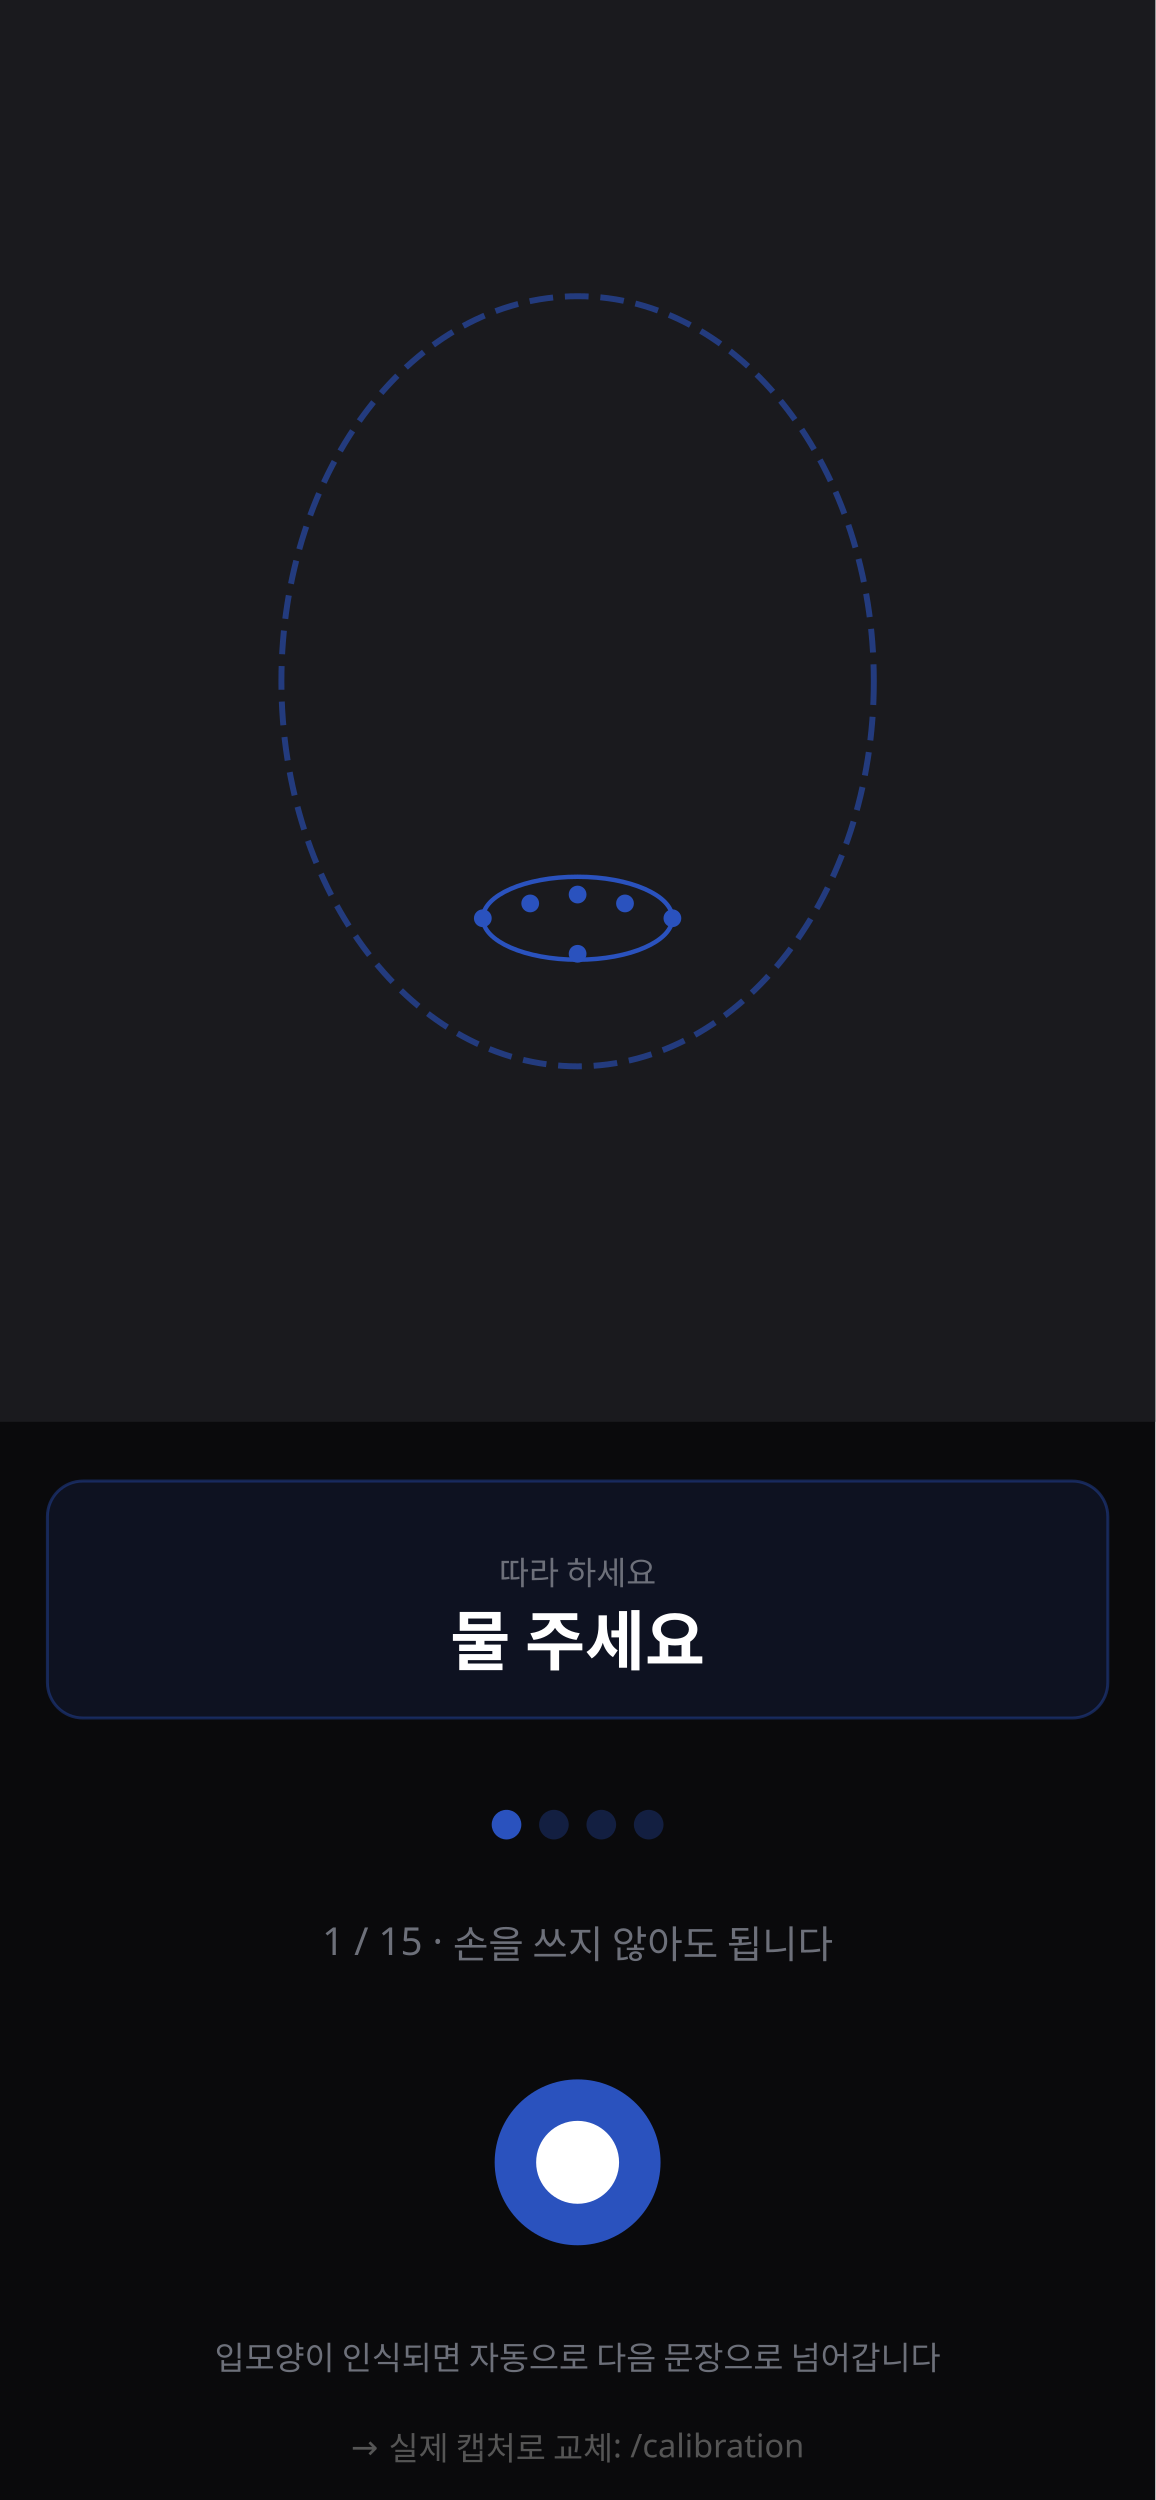
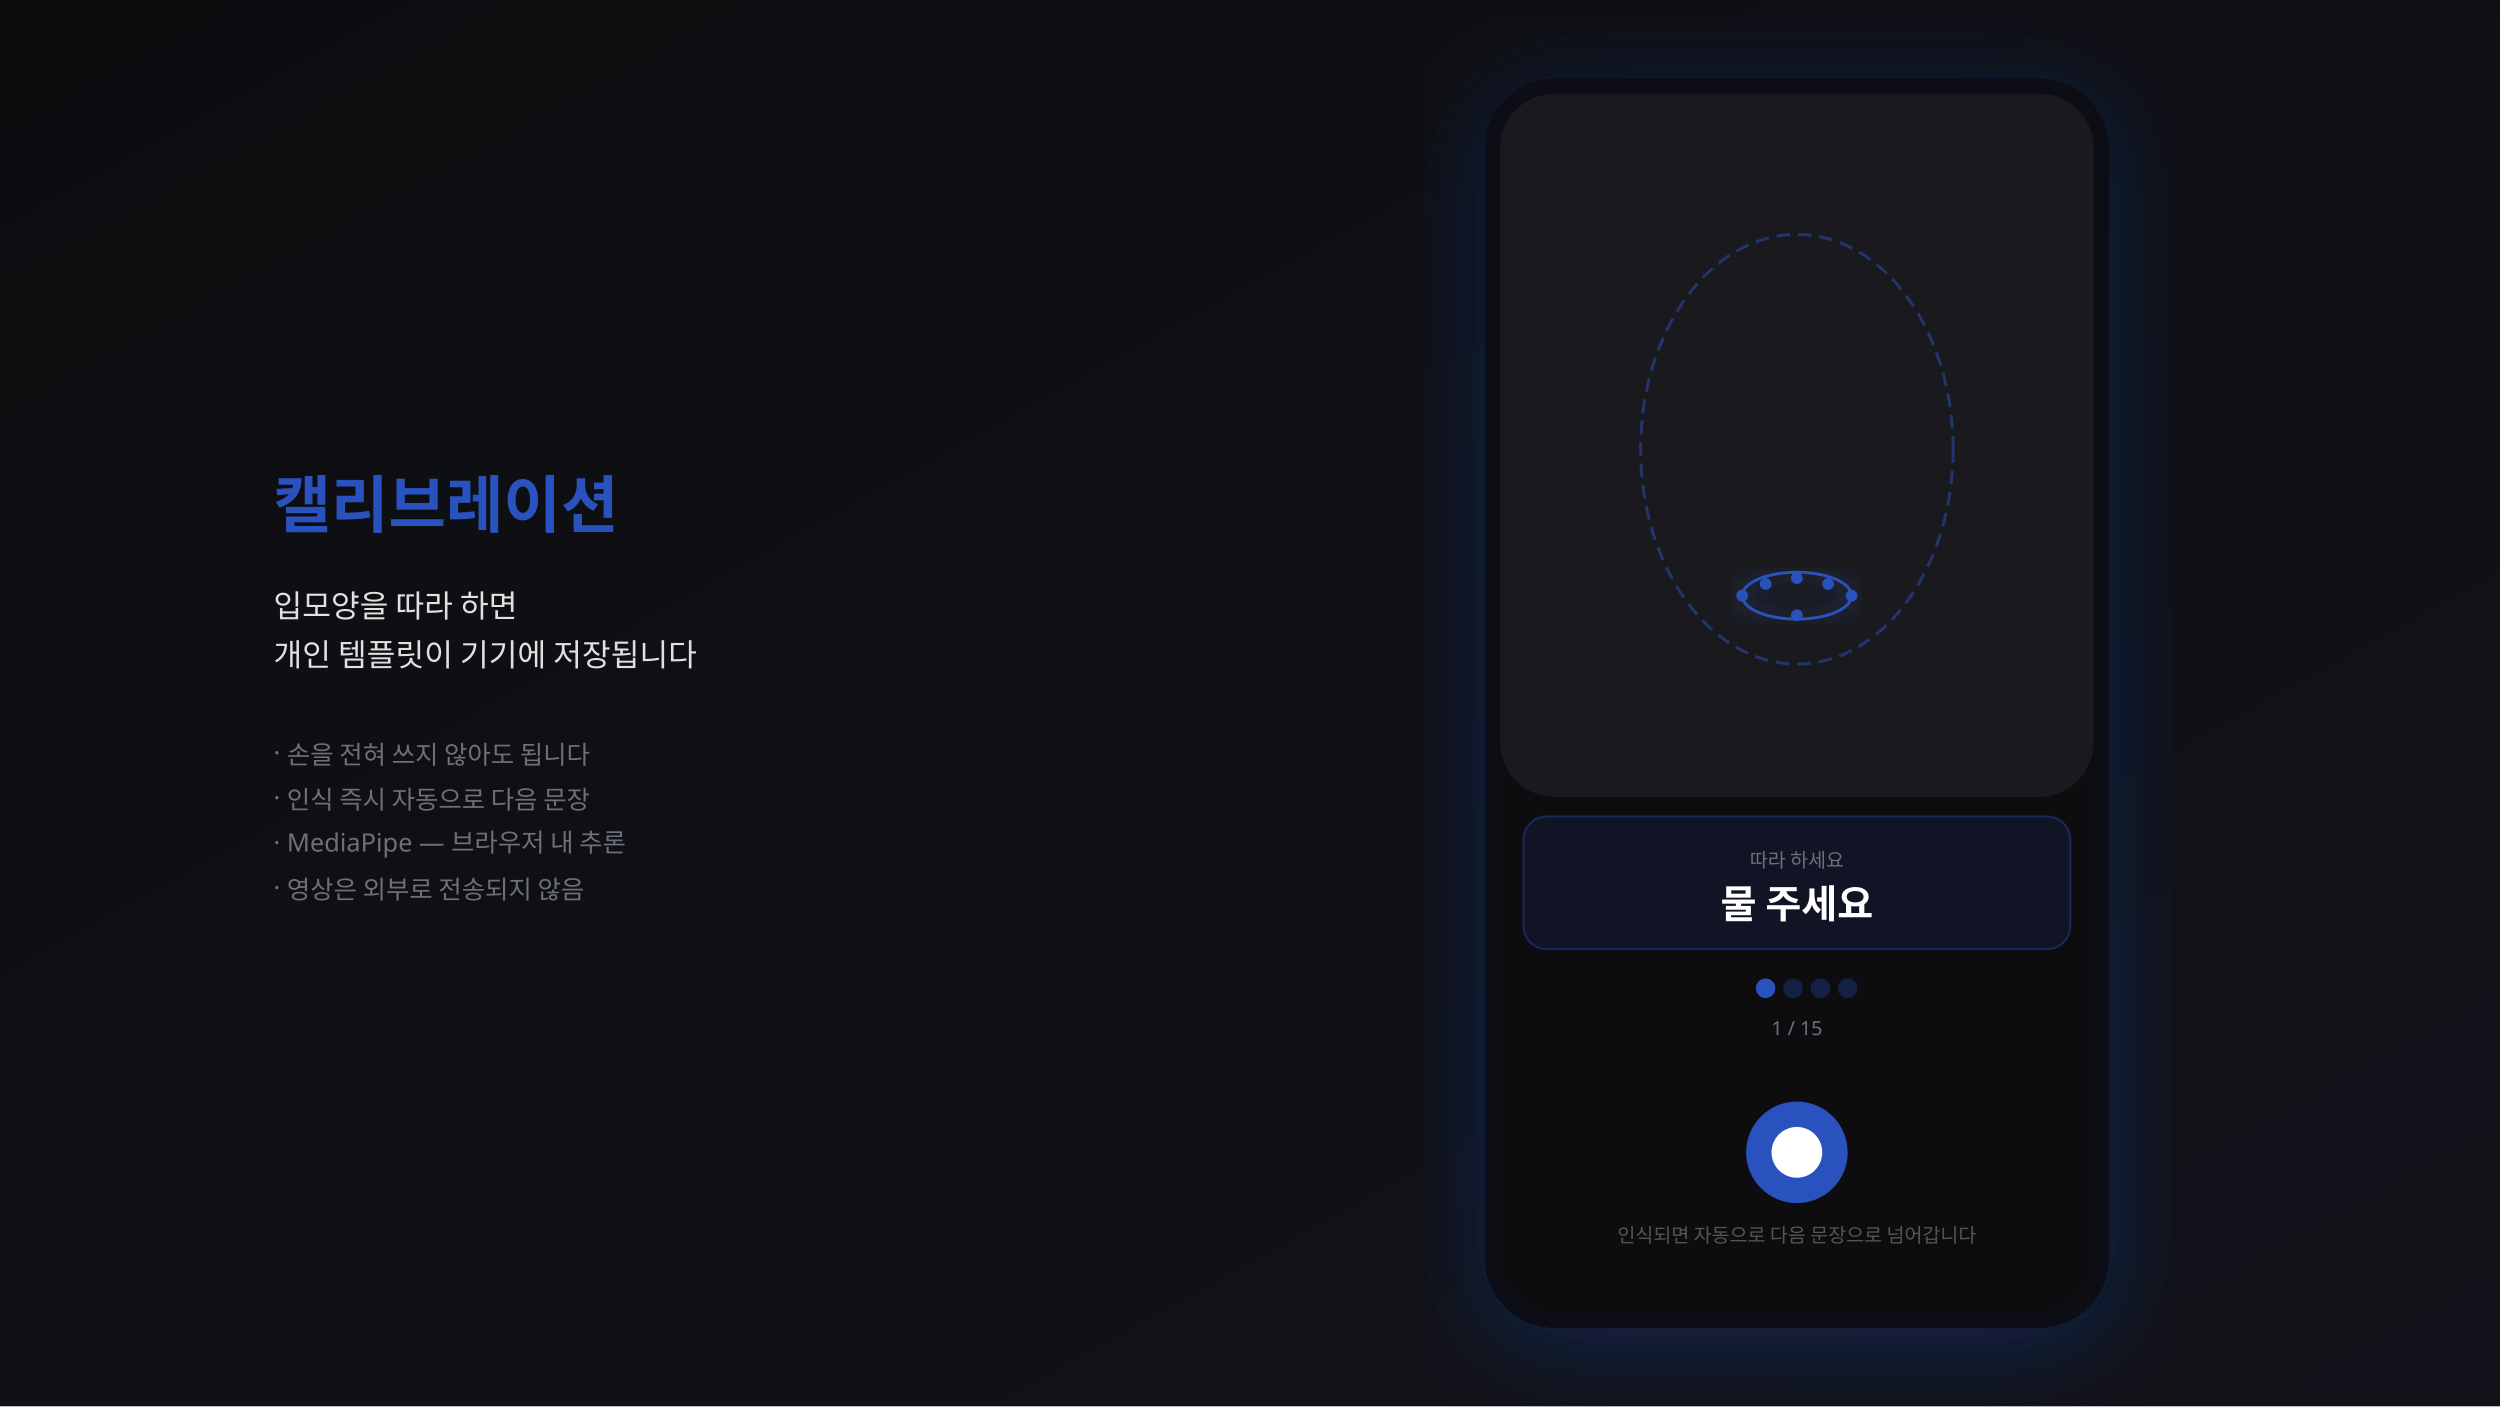
- <svg xmlns="http://www.w3.org/2000/svg" width="390" height="844" viewBox="0 0 390 844">
-   <rect width="390" height="844" fill="#0a0a0c" />
-   <rect x="0" y="0" width="390" height="480" fill="#1a1a1e" />
-   <ellipse cx="195" cy="230" rx="100" ry="130" fill="none" stroke="rgba(42,82,190,0.6)" stroke-width="2" stroke-dasharray="8 4" />
-   <ellipse cx="195" cy="310" rx="32" ry="14" fill="none" stroke="#2A52BE" stroke-width="1.5" />
-   <circle cx="163" cy="310" r="3" fill="#2A52BE" />
-   <circle cx="179" cy="305" r="3" fill="#2A52BE" />
-   <circle cx="195" cy="302" r="3" fill="#2A52BE" />
-   <circle cx="211" cy="305" r="3" fill="#2A52BE" />
-   <circle cx="227" cy="310" r="3" fill="#2A52BE" />
-   <circle cx="195" cy="322" r="3" fill="#2A52BE" />
-   <rect x="16" y="500" width="358" height="80" rx="12" fill="rgba(42,82,190,0.12)" stroke="rgba(42,82,190,0.4)" stroke-width="1" />
-   <text x="195" y="535" font-family="sans-serif" font-size="11" fill="#6d707a" text-anchor="middle">따라 하세요</text>
-   <text x="195" y="562" font-family="sans-serif" font-size="22" font-weight="700" fill="#ffffff" text-anchor="middle">물 주세요</text>
-   <circle cx="171" cy="616" r="5" fill="#2A52BE" />
-   <circle cx="187" cy="616" r="5" fill="rgba(42,82,190,0.3)" />
-   <circle cx="203" cy="616" r="5" fill="rgba(42,82,190,0.3)" />
-   <circle cx="219" cy="616" r="5" fill="rgba(42,82,190,0.3)" />
-   <text x="195" y="660" font-family="sans-serif" font-size="13" fill="#6d707a" text-anchor="middle">1 / 15 · 손을 쓰지 않아도 됩니다</text>
-   <circle cx="195" cy="730" r="28" fill="#2A52BE" />
-   <circle cx="195" cy="730" r="14" fill="#ffffff" />
-   <text x="195" y="800" font-family="sans-serif" font-size="11" fill="#6d707a" text-anchor="middle">입모양이 인식되면 자동으로 다음 문장으로 넘어갑니다</text>
-   <text x="195" y="830" font-family="sans-serif" font-size="11" fill="#555" text-anchor="middle">→ 실제 캡처로 교체: /calibration</text>
+ <svg xmlns="http://www.w3.org/2000/svg" width="1280" height="720" viewBox="0 0 1280 720">
+   <defs>
+     <linearGradient id="bg" x1="0" y1="0" x2="1" y2="1">
+       <stop offset="0%" stop-color="#0d0d10" />
+       <stop offset="100%" stop-color="#12131a" />
+     </linearGradient>
+     <filter id="shadow">
+       <feDropShadow dx="0" dy="8" stdDeviation="24" flood-color="#2A52BE" flood-opacity="0.3" />
+     </filter>
+     <filter id="glow">
+       <feGaussianBlur stdDeviation="6" result="blur" />
+       <feMerge>
+         <feMergeNode in="blur" />
+         <feMergeNode in="SourceGraphic" />
+       </feMerge>
+     </filter>
+   </defs>
+   <rect width="1280" height="720" fill="url(#bg)" />
+   <text x="140" y="270" font-family="sans-serif" font-size="32" font-weight="800" fill="#2A52BE">캘리브레이션</text>
+   <text x="140" y="316" font-family="sans-serif" font-size="16" fill="#e0e0e0">입모양을 따라 하면</text>
+   <text x="140" y="341" font-family="sans-serif" font-size="16" fill="#e0e0e0">개인 템플릿이 기기에 저장됩니다</text>
+   <text x="140" y="390" font-family="sans-serif" font-size="13" fill="#6d707a">· 손을 전혀 쓰지 않아도 됩니다</text>
+   <text x="140" y="413" font-family="sans-serif" font-size="13" fill="#6d707a">· 인식 즉시 자동으로 다음 문장</text>
+   <text x="140" y="436" font-family="sans-serif" font-size="13" fill="#6d707a">· MediaPipe — 브라우저 내 추론</text>
+   <text x="140" y="459" font-family="sans-serif" font-size="13" fill="#6d707a">· 영상은 외부로 전송되지 않음</text>
+   <rect x="760" y="40" width="320" height="640" rx="36" fill="#111114" filter="url(#shadow)" />
+   <rect x="768" y="48" width="304" height="624" rx="28" fill="#0d0d10" />
+   <rect x="876" y="52" width="88" height="20" rx="10" fill="#111114" />
+   <rect x="768" y="48" width="304" height="360" rx="28" fill="#1a1a1e" />
+   <ellipse cx="920" cy="230" rx="80" ry="110" fill="none" stroke="rgba(42,82,190,0.5)" stroke-width="1.5" stroke-dasharray="7 4" />
+   <ellipse cx="920" cy="305" rx="28" ry="12" fill="none" stroke="#2A52BE" stroke-width="1.5" filter="url(#glow)" />
+   <circle cx="892" cy="305" r="3" fill="#2A52BE" />
+   <circle cx="904" cy="299" r="3" fill="#2A52BE" />
+   <circle cx="920" cy="296" r="3" fill="#2A52BE" />
+   <circle cx="936" cy="299" r="3" fill="#2A52BE" />
+   <circle cx="948" cy="305" r="3" fill="#2A52BE" />
+   <circle cx="920" cy="315" r="3" fill="#2A52BE" />
+   <rect x="780" y="418" width="280" height="68" rx="12" fill="rgba(42,82,190,0.12)" stroke="rgba(42,82,190,0.4)" stroke-width="1" />
+   <text x="920" y="444" font-family="sans-serif" font-size="10" fill="#6d707a" text-anchor="middle">따라 하세요</text>
+   <text x="920" y="470" font-family="sans-serif" font-size="20" font-weight="700" fill="#ffffff" text-anchor="middle">물 주세요</text>
+   <circle cx="904" cy="506" r="5" fill="#2A52BE" />
+   <circle cx="918" cy="506" r="5" fill="rgba(42,82,190,0.3)" />
+   <circle cx="932" cy="506" r="5" fill="rgba(42,82,190,0.3)" />
+   <circle cx="946" cy="506" r="5" fill="rgba(42,82,190,0.3)" />
+   <text x="920" y="530" font-family="sans-serif" font-size="10" fill="#6d707a" text-anchor="middle">1 / 15</text>
+   <circle cx="920" cy="590" r="26" fill="#2A52BE" />
+   <circle cx="920" cy="590" r="13" fill="#ffffff" />
+   <text x="920" y="636" font-family="sans-serif" font-size="10" fill="#555" text-anchor="middle">인식되면 자동으로 다음 문장으로 넘어갑니다</text>
</svg>
